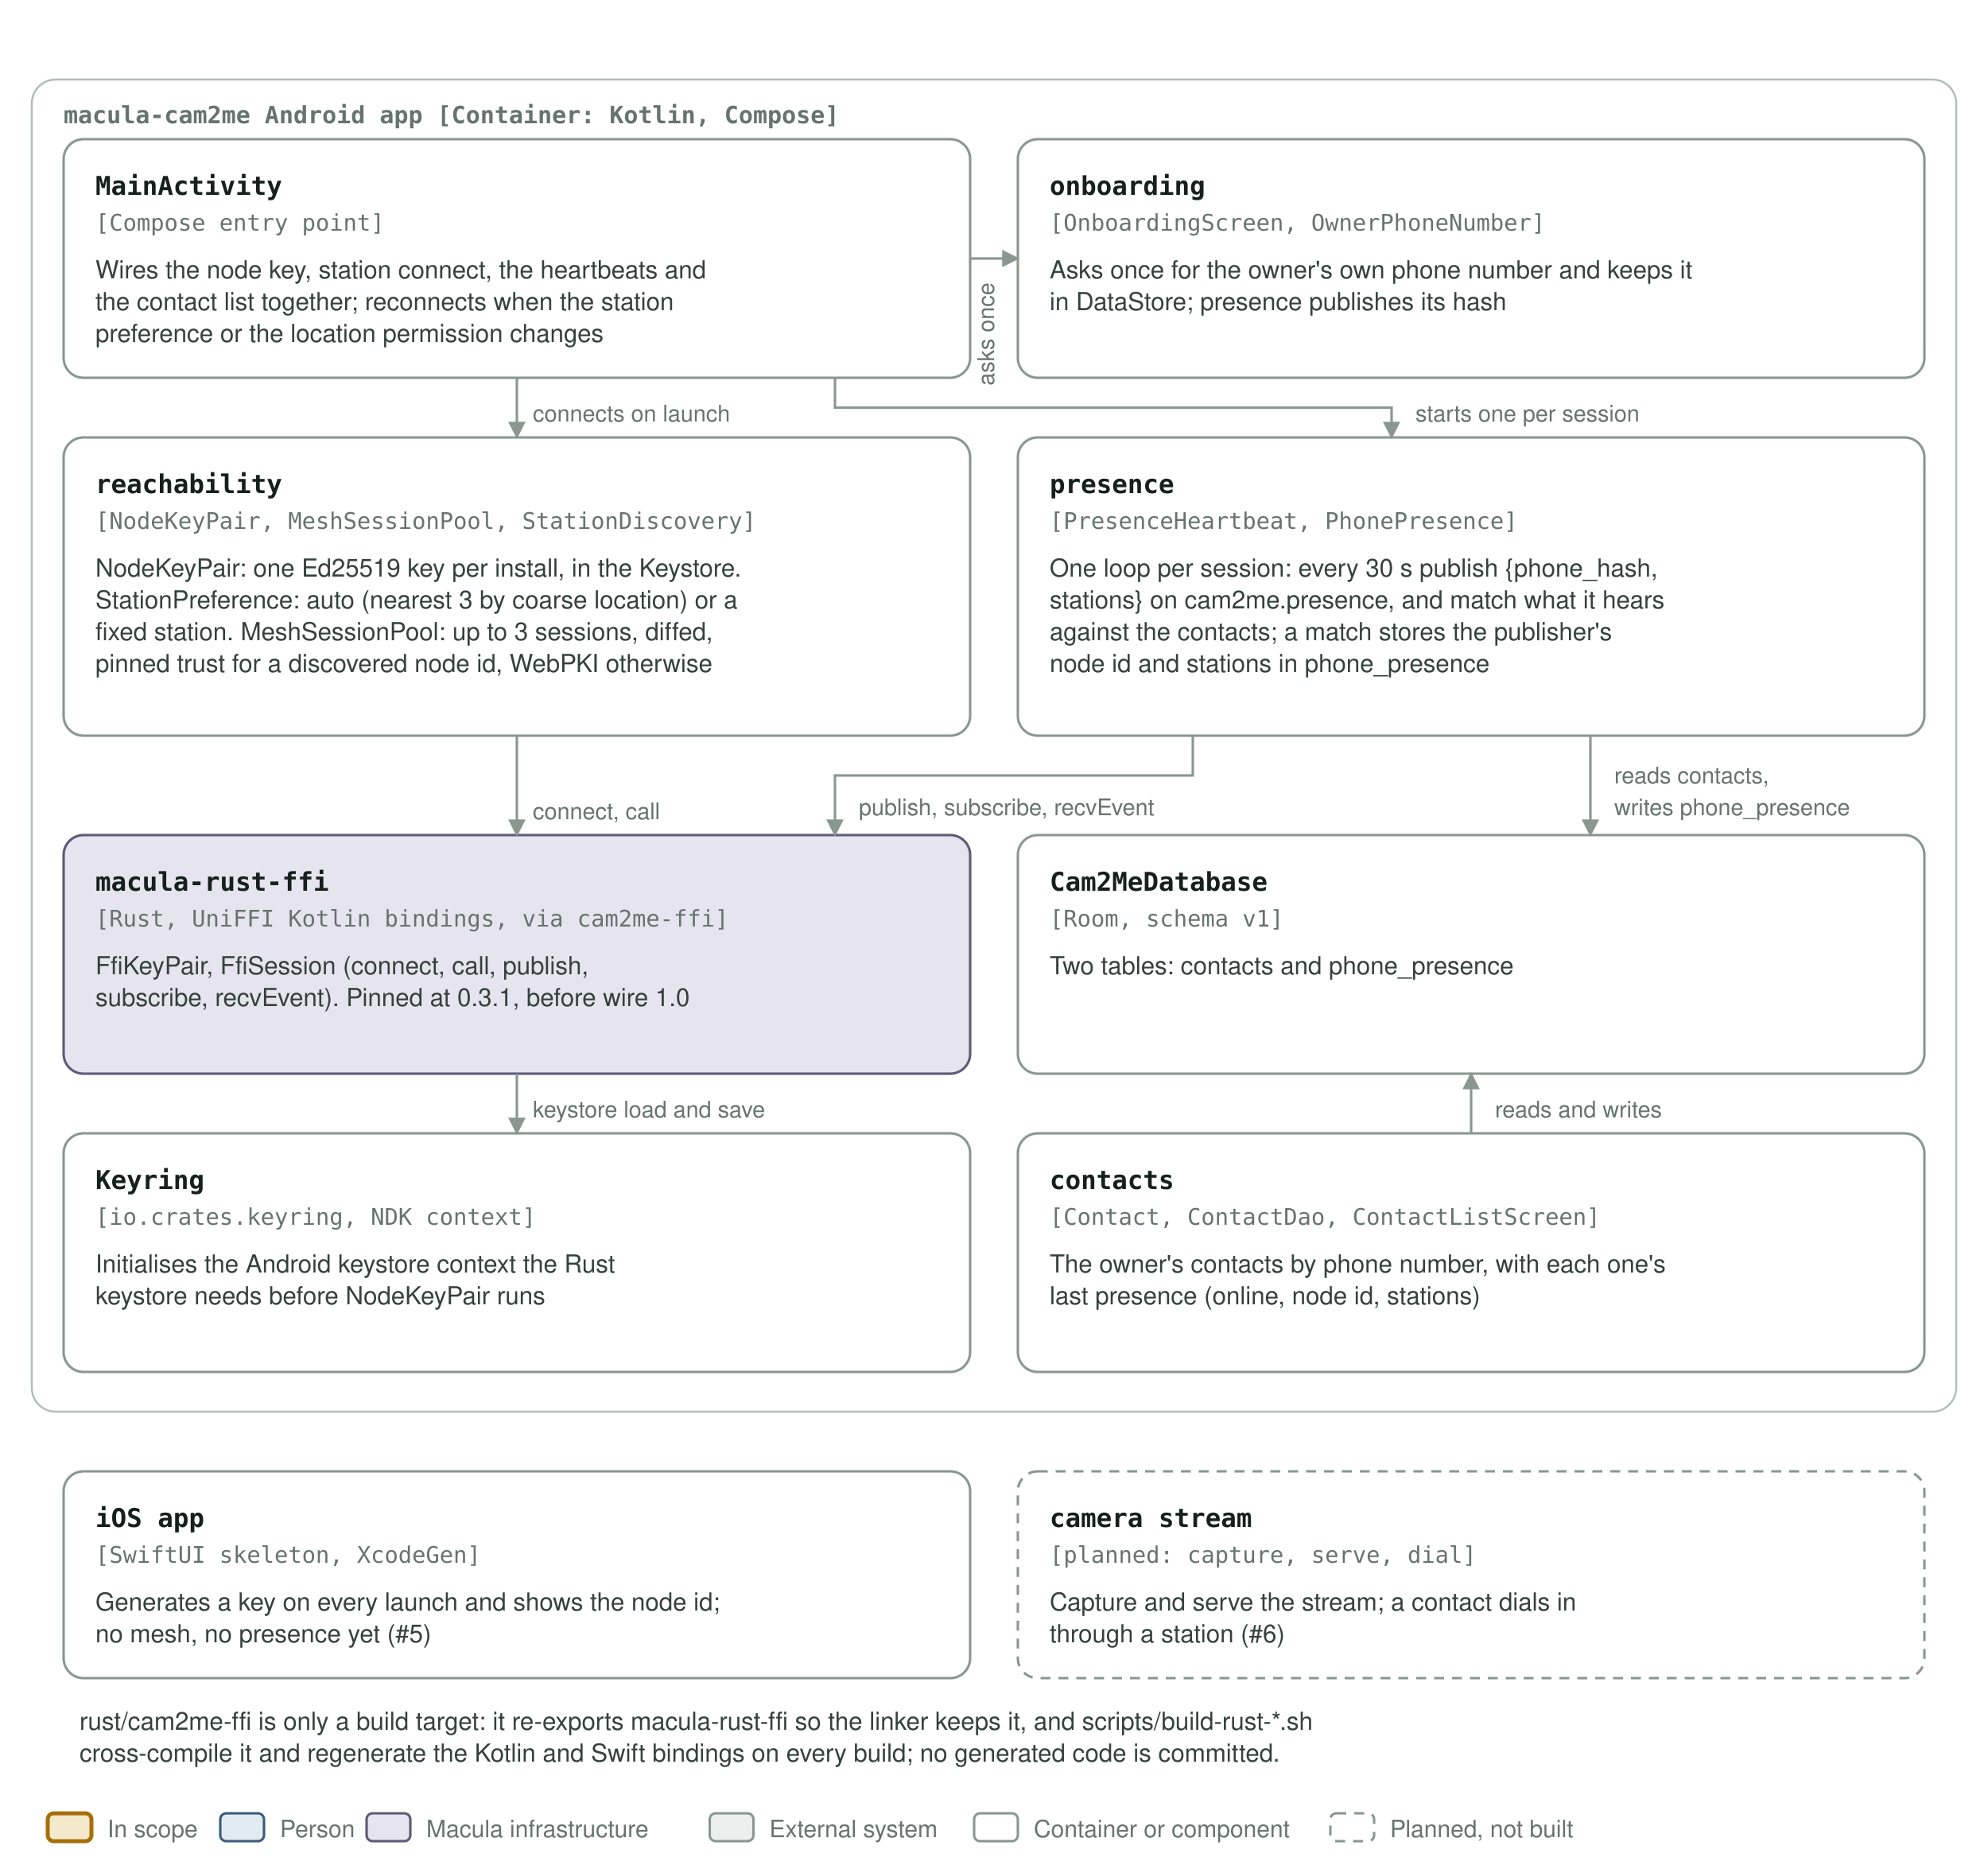
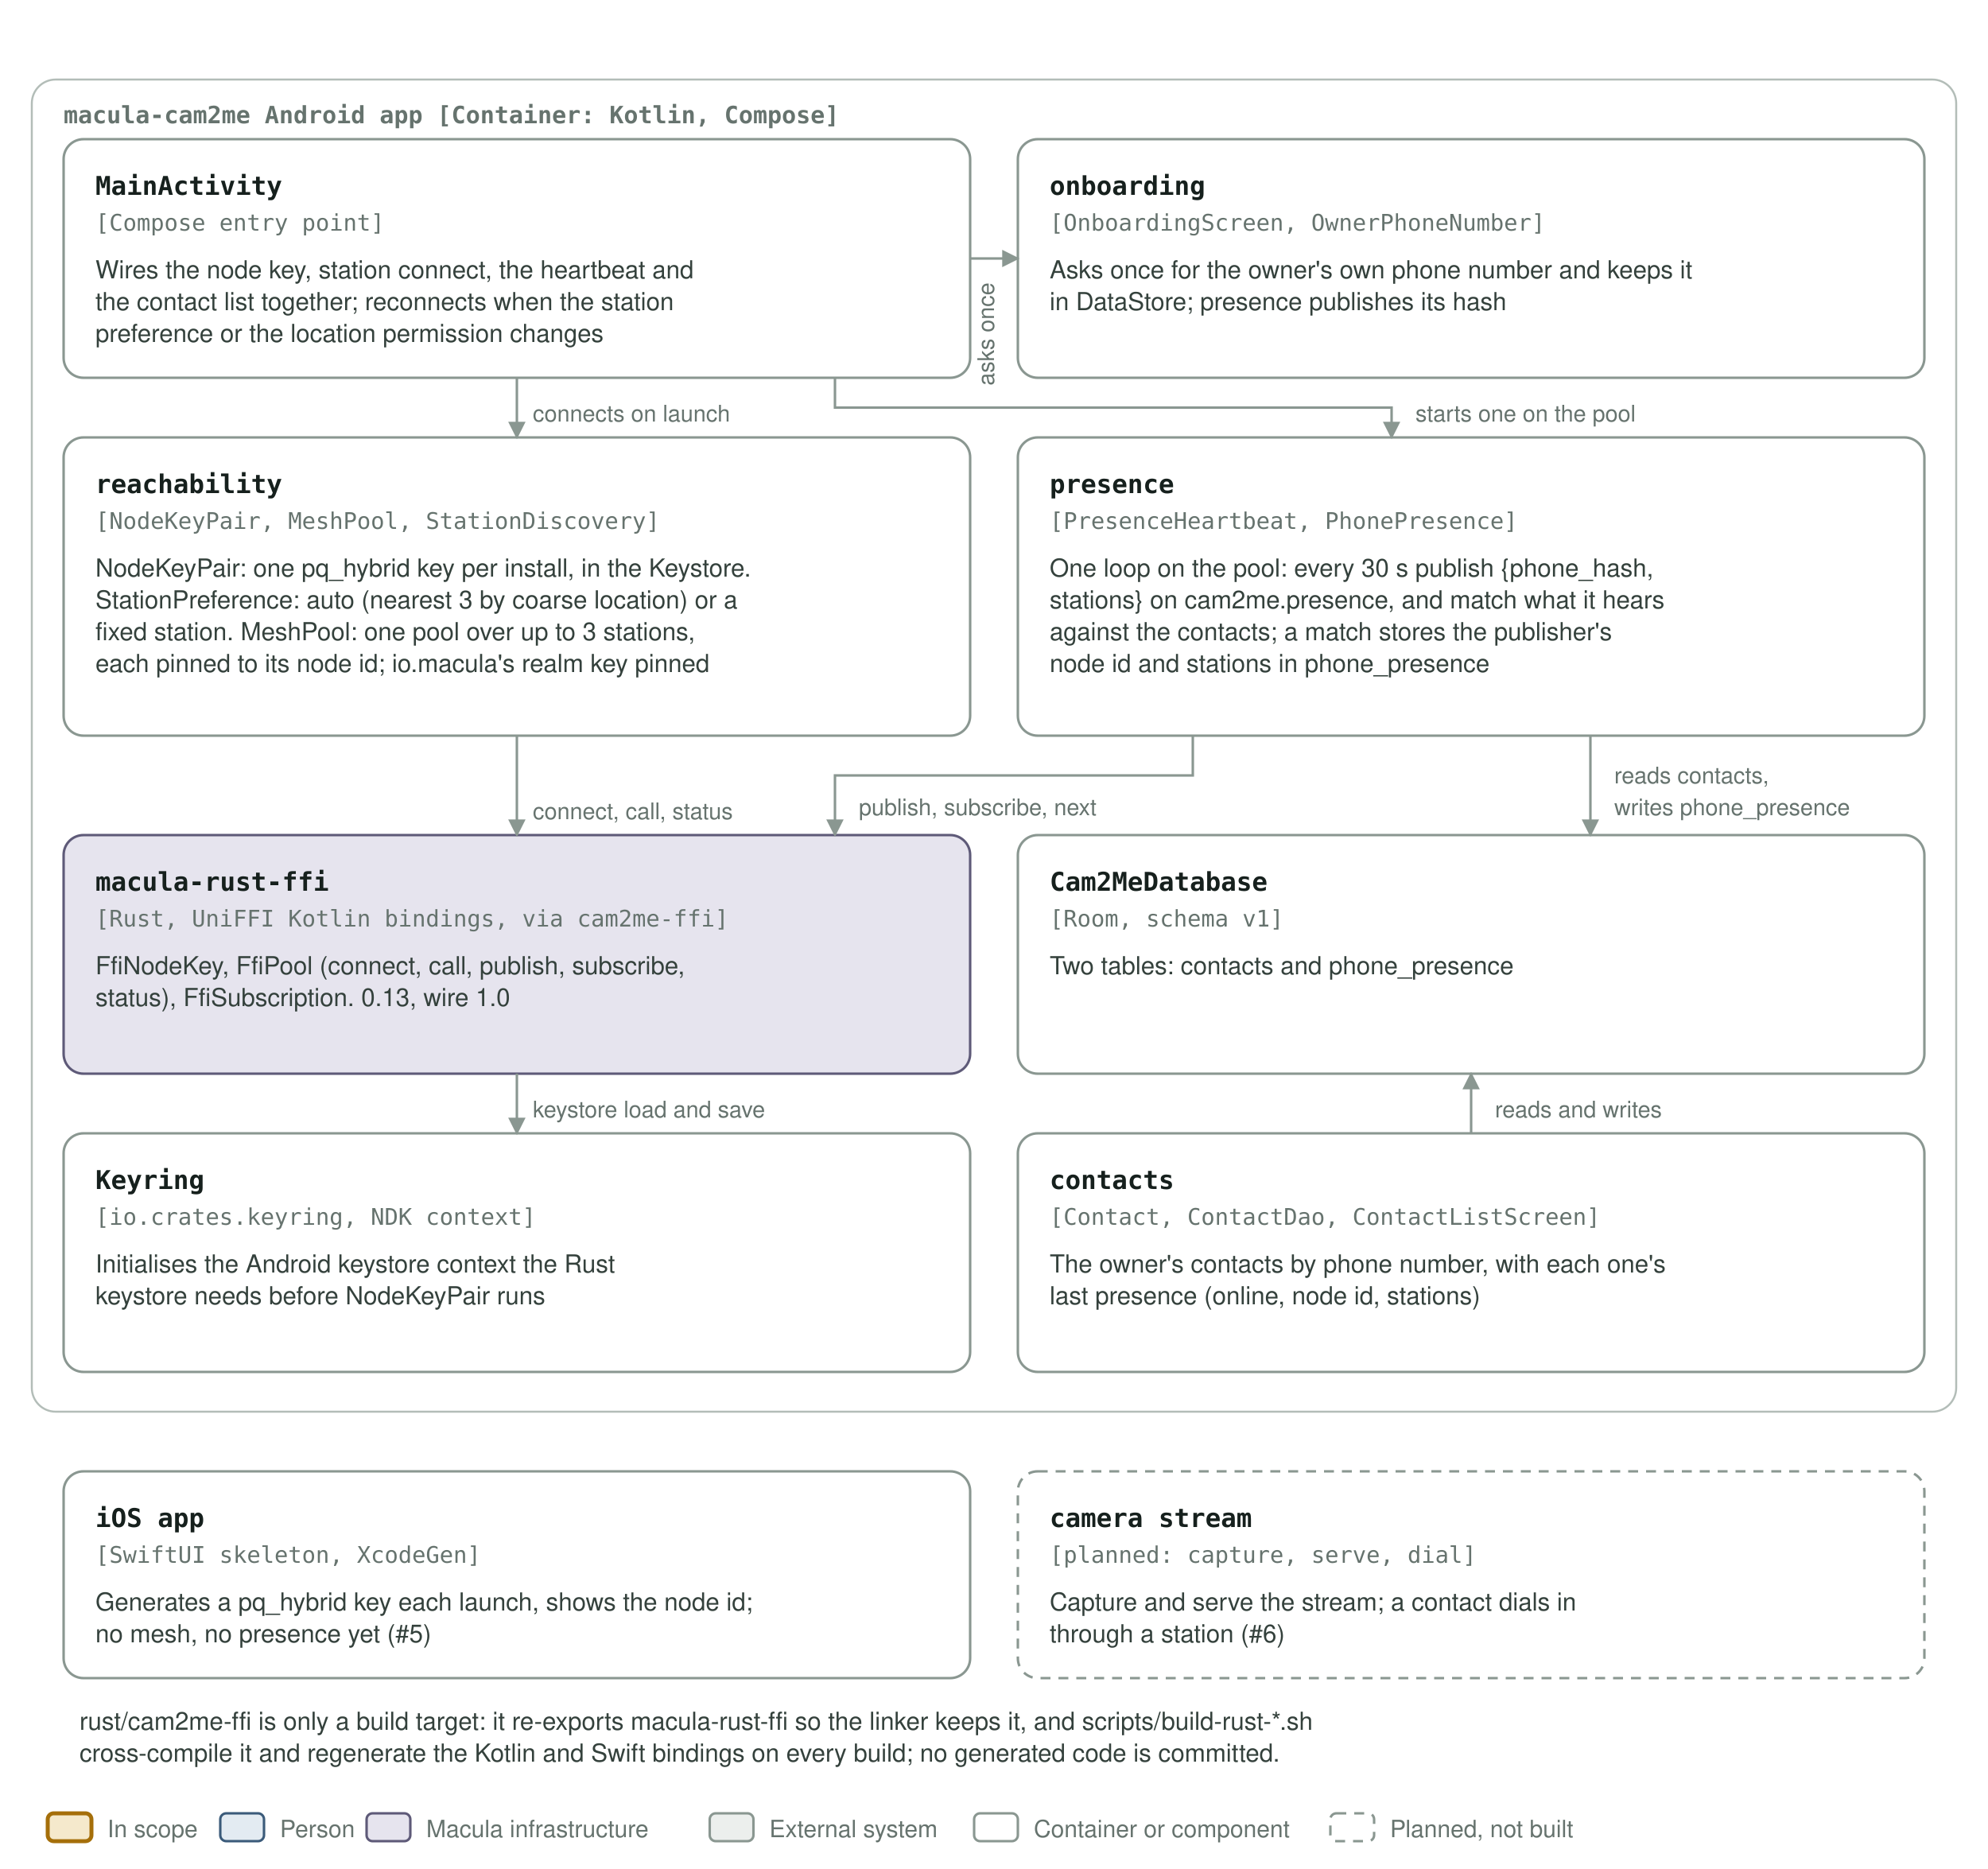
<svg xmlns="http://www.w3.org/2000/svg" viewBox="0 0 1000 940" role="img" aria-label="macula-cam2me components">
  <style>
.t-name { font-family: "Atkinson Hyperlegible", "Segoe UI", system-ui, -apple-system, Helvetica, Arial, sans-serif; font-size: 15px; font-weight: 700; }
.t-desc { font-family: "Atkinson Hyperlegible", "Segoe UI", system-ui, -apple-system, Helvetica, Arial, sans-serif; font-size: 12.5px; }
.t-rel { font-family: "Atkinson Hyperlegible", "Segoe UI", system-ui, -apple-system, Helvetica, Arial, sans-serif; font-size: 11.5px; paint-order: stroke; stroke-width: 4px; stroke-linejoin: round; }
.t-code { font-family: "JetBrains Mono", ui-monospace, Menlo, Consolas, monospace; font-size: 13px; font-weight: 600; }
.t-type { font-family: "JetBrains Mono", ui-monospace, Menlo, Consolas, monospace; font-size: 11.5px; }
.t-bound { font-family: "JetBrains Mono", ui-monospace, Menlo, Consolas, monospace; font-size: 12px; font-weight: 600; }
.t-leg { font-family: "Atkinson Hyperlegible", "Segoe UI", system-ui, -apple-system, Helvetica, Arial, sans-serif; font-size: 12px; }
.edge { fill: none; stroke-width: 1.25; }
.edge-later { fill: none; stroke-width: 1.25; stroke-dasharray: 5 4; }
.bg { fill: #FFFFFF; }
.b-sys { fill: #F5E9CC; stroke: #A56F0A; stroke-width: 2; }
.b-per { fill: #E3EBF2; stroke: #3B5B7A; stroke-width: 1.25; }
.b-mac { fill: #E6E4EE; stroke: #5E5A78; stroke-width: 1.25; }
.b-ext { fill: #ECEFED; stroke: #8A9791; stroke-width: 1.25; }
.b-cmp { fill: #FFFFFF; stroke: #8A9791; stroke-width: 1.25; }
.b-later { fill: none; stroke: #8A9791; stroke-width: 1.25; stroke-dasharray: 5 4; }
.bound { fill: none; stroke: #B3BDB8; stroke-width: 1; }
.head { fill: #3B5B7A; }
.t-name, .t-code { fill: #16201D; }
.t-type, .t-bound, .t-leg { fill: #66736E; }
.t-desc { fill: #34413C; }
.t-rel { fill: #66736E; stroke: #FFFFFF; }
.edge, .edge-later { stroke: #8A9791; }
.arrowhead { fill: #8A9791; }
@media (prefers-color-scheme: dark) {
.bg { fill: #171F1C; }
.b-sys { fill: #3A2E13; stroke: #E3AA3C; }
.b-per { fill: #1D2A36; stroke: #8EB4D8; }
.b-mac { fill: #26243A; stroke: #A9A4C8; }
.b-ext { fill: #1C2421; stroke: #7D8B85; }
.b-cmp { fill: #171F1C; stroke: #7D8B85; }
.b-later { stroke: #7D8B85; }
.bound { stroke: #4A5752; }
.head { fill: #8EB4D8; }
.t-name, .t-code { fill: #E6ECE9; }
.t-type, .t-bound, .t-leg { fill: #93A09A; }
.t-desc { fill: #C3CDC8; }
.t-rel { fill: #93A09A; stroke: #171F1C; }
.edge, .edge-later { stroke: #7D8B85; }
.arrowhead { fill: #7D8B85; }
}
</style>
  <defs>
    <marker id="a" viewBox="0 0 10 10" refX="9" refY="5" markerWidth="7" markerHeight="7" orient="auto-start-reverse">
      <path class="arrowhead" d="M0 0L10 5L0 10z" />
    </marker>
  </defs>
  <rect class="bg" x="0" y="0" width="1000" height="940" />
  <rect class="bound" x="16" y="40" width="968" height="670" rx="12" />
  <text class="t-bound" x="32" y="62">macula-cam2me Android app [Container: Kotlin, Compose]</text>
  <rect class="b-cmp" x="32" y="70" width="456" height="120" rx="10" />
  <text class="t-code" x="48" y="98">MainActivity</text>
  <text class="t-type" x="48" y="116">[Compose entry point]</text>
-   <text class="t-desc" x="48" y="140">Wires the node key, station connect, the heartbeats and</text>
+   <text class="t-desc" x="48" y="140">Wires the node key, station connect, the heartbeat and</text>
  <text class="t-desc" x="48" y="156">the contact list together; reconnects when the station</text>
  <text class="t-desc" x="48" y="172">preference or the location permission changes</text>
  <rect class="b-cmp" x="512" y="70" width="456" height="120" rx="10" />
  <text class="t-code" x="528" y="98">onboarding</text>
  <text class="t-type" x="528" y="116">[OnboardingScreen, OwnerPhoneNumber]</text>
  <text class="t-desc" x="528" y="140">Asks once for the owner's own phone number and keeps it</text>
  <text class="t-desc" x="528" y="156">in DataStore; presence publishes its hash</text>
  <rect class="b-cmp" x="32" y="220" width="456" height="150" rx="10" />
  <text class="t-code" x="48" y="248">reachability</text>
-   <text class="t-type" x="48" y="266">[NodeKeyPair, MeshSessionPool, StationDiscovery]</text>
-   <text class="t-desc" x="48" y="290">NodeKeyPair: one Ed25519 key per install, in the Keystore.</text>
+   <text class="t-type" x="48" y="266">[NodeKeyPair, MeshPool, StationDiscovery]</text>
+   <text class="t-desc" x="48" y="290">NodeKeyPair: one pq_hybrid key per install, in the Keystore.</text>
  <text class="t-desc" x="48" y="306">StationPreference: auto (nearest 3 by coarse location) or a</text>
-   <text class="t-desc" x="48" y="322">fixed station. MeshSessionPool: up to 3 sessions, diffed,</text>
-   <text class="t-desc" x="48" y="338">pinned trust for a discovered node id, WebPKI otherwise</text>
+   <text class="t-desc" x="48" y="322">fixed station. MeshPool: one pool over up to 3 stations,</text>
+   <text class="t-desc" x="48" y="338">each pinned to its node id; io.macula's realm key pinned</text>
  <rect class="b-cmp" x="512" y="220" width="456" height="150" rx="10" />
  <text class="t-code" x="528" y="248">presence</text>
  <text class="t-type" x="528" y="266">[PresenceHeartbeat, PhonePresence]</text>
-   <text class="t-desc" x="528" y="290">One loop per session: every 30 s publish {phone_hash,</text>
+   <text class="t-desc" x="528" y="290">One loop on the pool: every 30 s publish {phone_hash,</text>
  <text class="t-desc" x="528" y="306">stations} on cam2me.presence, and match what it hears</text>
  <text class="t-desc" x="528" y="322">against the contacts; a match stores the publisher's</text>
  <text class="t-desc" x="528" y="338">node id and stations in phone_presence</text>
  <rect class="b-mac" x="32" y="420" width="456" height="120" rx="10" />
  <text class="t-code" x="48" y="448">macula-rust-ffi</text>
  <text class="t-type" x="48" y="466">[Rust, UniFFI Kotlin bindings, via cam2me-ffi]</text>
-   <text class="t-desc" x="48" y="490">FfiKeyPair, FfiSession (connect, call, publish,</text>
-   <text class="t-desc" x="48" y="506">subscribe, recvEvent). Pinned at 0.3.1, before wire 1.0</text>
+   <text class="t-desc" x="48" y="490">FfiNodeKey, FfiPool (connect, call, publish, subscribe,</text>
+   <text class="t-desc" x="48" y="506">status), FfiSubscription. 0.13, wire 1.0</text>
  <rect class="b-cmp" x="512" y="420" width="456" height="120" rx="10" />
  <text class="t-code" x="528" y="448">Cam2MeDatabase</text>
  <text class="t-type" x="528" y="466">[Room, schema v1]</text>
  <text class="t-desc" x="528" y="490">Two tables: contacts and phone_presence</text>
  <rect class="b-cmp" x="32" y="570" width="456" height="120" rx="10" />
  <text class="t-code" x="48" y="598">Keyring</text>
  <text class="t-type" x="48" y="616">[io.crates.keyring, NDK context]</text>
  <text class="t-desc" x="48" y="640">Initialises the Android keystore context the Rust</text>
  <text class="t-desc" x="48" y="656">keystore needs before NodeKeyPair runs</text>
  <rect class="b-cmp" x="512" y="570" width="456" height="120" rx="10" />
  <text class="t-code" x="528" y="598">contacts</text>
  <text class="t-type" x="528" y="616">[Contact, ContactDao, ContactListScreen]</text>
  <text class="t-desc" x="528" y="640">The owner's contacts by phone number, with each one's</text>
  <text class="t-desc" x="528" y="656">last presence (online, node id, stations)</text>
  <rect class="b-cmp" x="32" y="740" width="456" height="104" rx="10" />
  <text class="t-code" x="48" y="768">iOS app</text>
  <text class="t-type" x="48" y="786">[SwiftUI skeleton, XcodeGen]</text>
-   <text class="t-desc" x="48" y="810">Generates a key on every launch and shows the node id;</text>
+   <text class="t-desc" x="48" y="810">Generates a pq_hybrid key each launch, shows the node id;</text>
  <text class="t-desc" x="48" y="826">no mesh, no presence yet (#5)</text>
  <rect class="b-later" x="512" y="740" width="456" height="104" rx="10" />
  <text class="t-code" x="528" y="768">camera stream</text>
  <text class="t-type" x="528" y="786">[planned: capture, serve, dial]</text>
  <text class="t-desc" x="528" y="810">Capture and serve the stream; a contact dials in</text>
  <text class="t-desc" x="528" y="826">through a station (#6)</text>
  <path class="edge" d="M488 130H512" marker-end="url(#a)" />
  <text class="t-rel" x="500" y="168" text-anchor="middle" transform="rotate(-90 500 168)">asks once</text>
  <path class="edge" d="M260 190V220" marker-end="url(#a)" />
  <text class="t-rel" x="268" y="212">connects on launch</text>
  <path class="edge" d="M420 190V205H700V220" marker-end="url(#a)" />
-   <text class="t-rel" x="712" y="212">starts one per session</text>
+   <text class="t-rel" x="712" y="212">starts one on the pool</text>
  <path class="edge" d="M260 370V420" marker-end="url(#a)" />
-   <text class="t-rel" x="268" y="412">connect, call</text>
+   <text class="t-rel" x="268" y="412">connect, call, status</text>
  <path class="edge" d="M600 370V390H420V420" marker-end="url(#a)" />
-   <text class="t-rel" x="432" y="410">publish, subscribe, recvEvent</text>
+   <text class="t-rel" x="432" y="410">publish, subscribe, next</text>
  <path class="edge" d="M800 370V420" marker-end="url(#a)" />
  <text class="t-rel" x="812" y="394">reads contacts,</text>
  <text class="t-rel" x="812" y="410">writes phone_presence</text>
  <path class="edge" d="M740 570V540" marker-end="url(#a)" />
  <text class="t-rel" x="752" y="562">reads and writes</text>
  <path class="edge" d="M260 540V570" marker-end="url(#a)" />
  <text class="t-rel" x="268" y="562">keystore load and save</text>
  <text class="t-desc" x="40" y="870">rust/cam2me-ffi is only a build target: it re-exports macula-rust-ffi so the linker keeps it, and scripts/build-rust-*.sh</text>
  <text class="t-desc" x="40" y="886">cross-compile it and regenerate the Kotlin and Swift bindings on every build; no generated code is committed.</text>
  <rect class="b-sys" x="24" y="912" width="22" height="14" rx="3" />
  <text class="t-leg" x="54" y="924">In scope</text>
  <rect class="b-per" x="110.8" y="912" width="22" height="14" rx="3" />
  <text class="t-leg" x="140.8" y="924">Person</text>
  <rect class="b-mac" x="184.4" y="912" width="22" height="14" rx="3" />
  <text class="t-leg" x="214.4" y="924">Macula infrastructure</text>
  <rect class="b-ext" x="357.0" y="912" width="22" height="14" rx="3" />
  <text class="t-leg" x="387.0" y="924">External system</text>
  <rect class="b-cmp" x="490.0" y="912" width="22" height="14" rx="3" />
  <text class="t-leg" x="520.0" y="924">Container or component</text>
  <rect class="b-later" x="669.2" y="912" width="22" height="14" rx="3" />
  <text class="t-leg" x="699.2" y="924">Planned, not built</text>
</svg>
